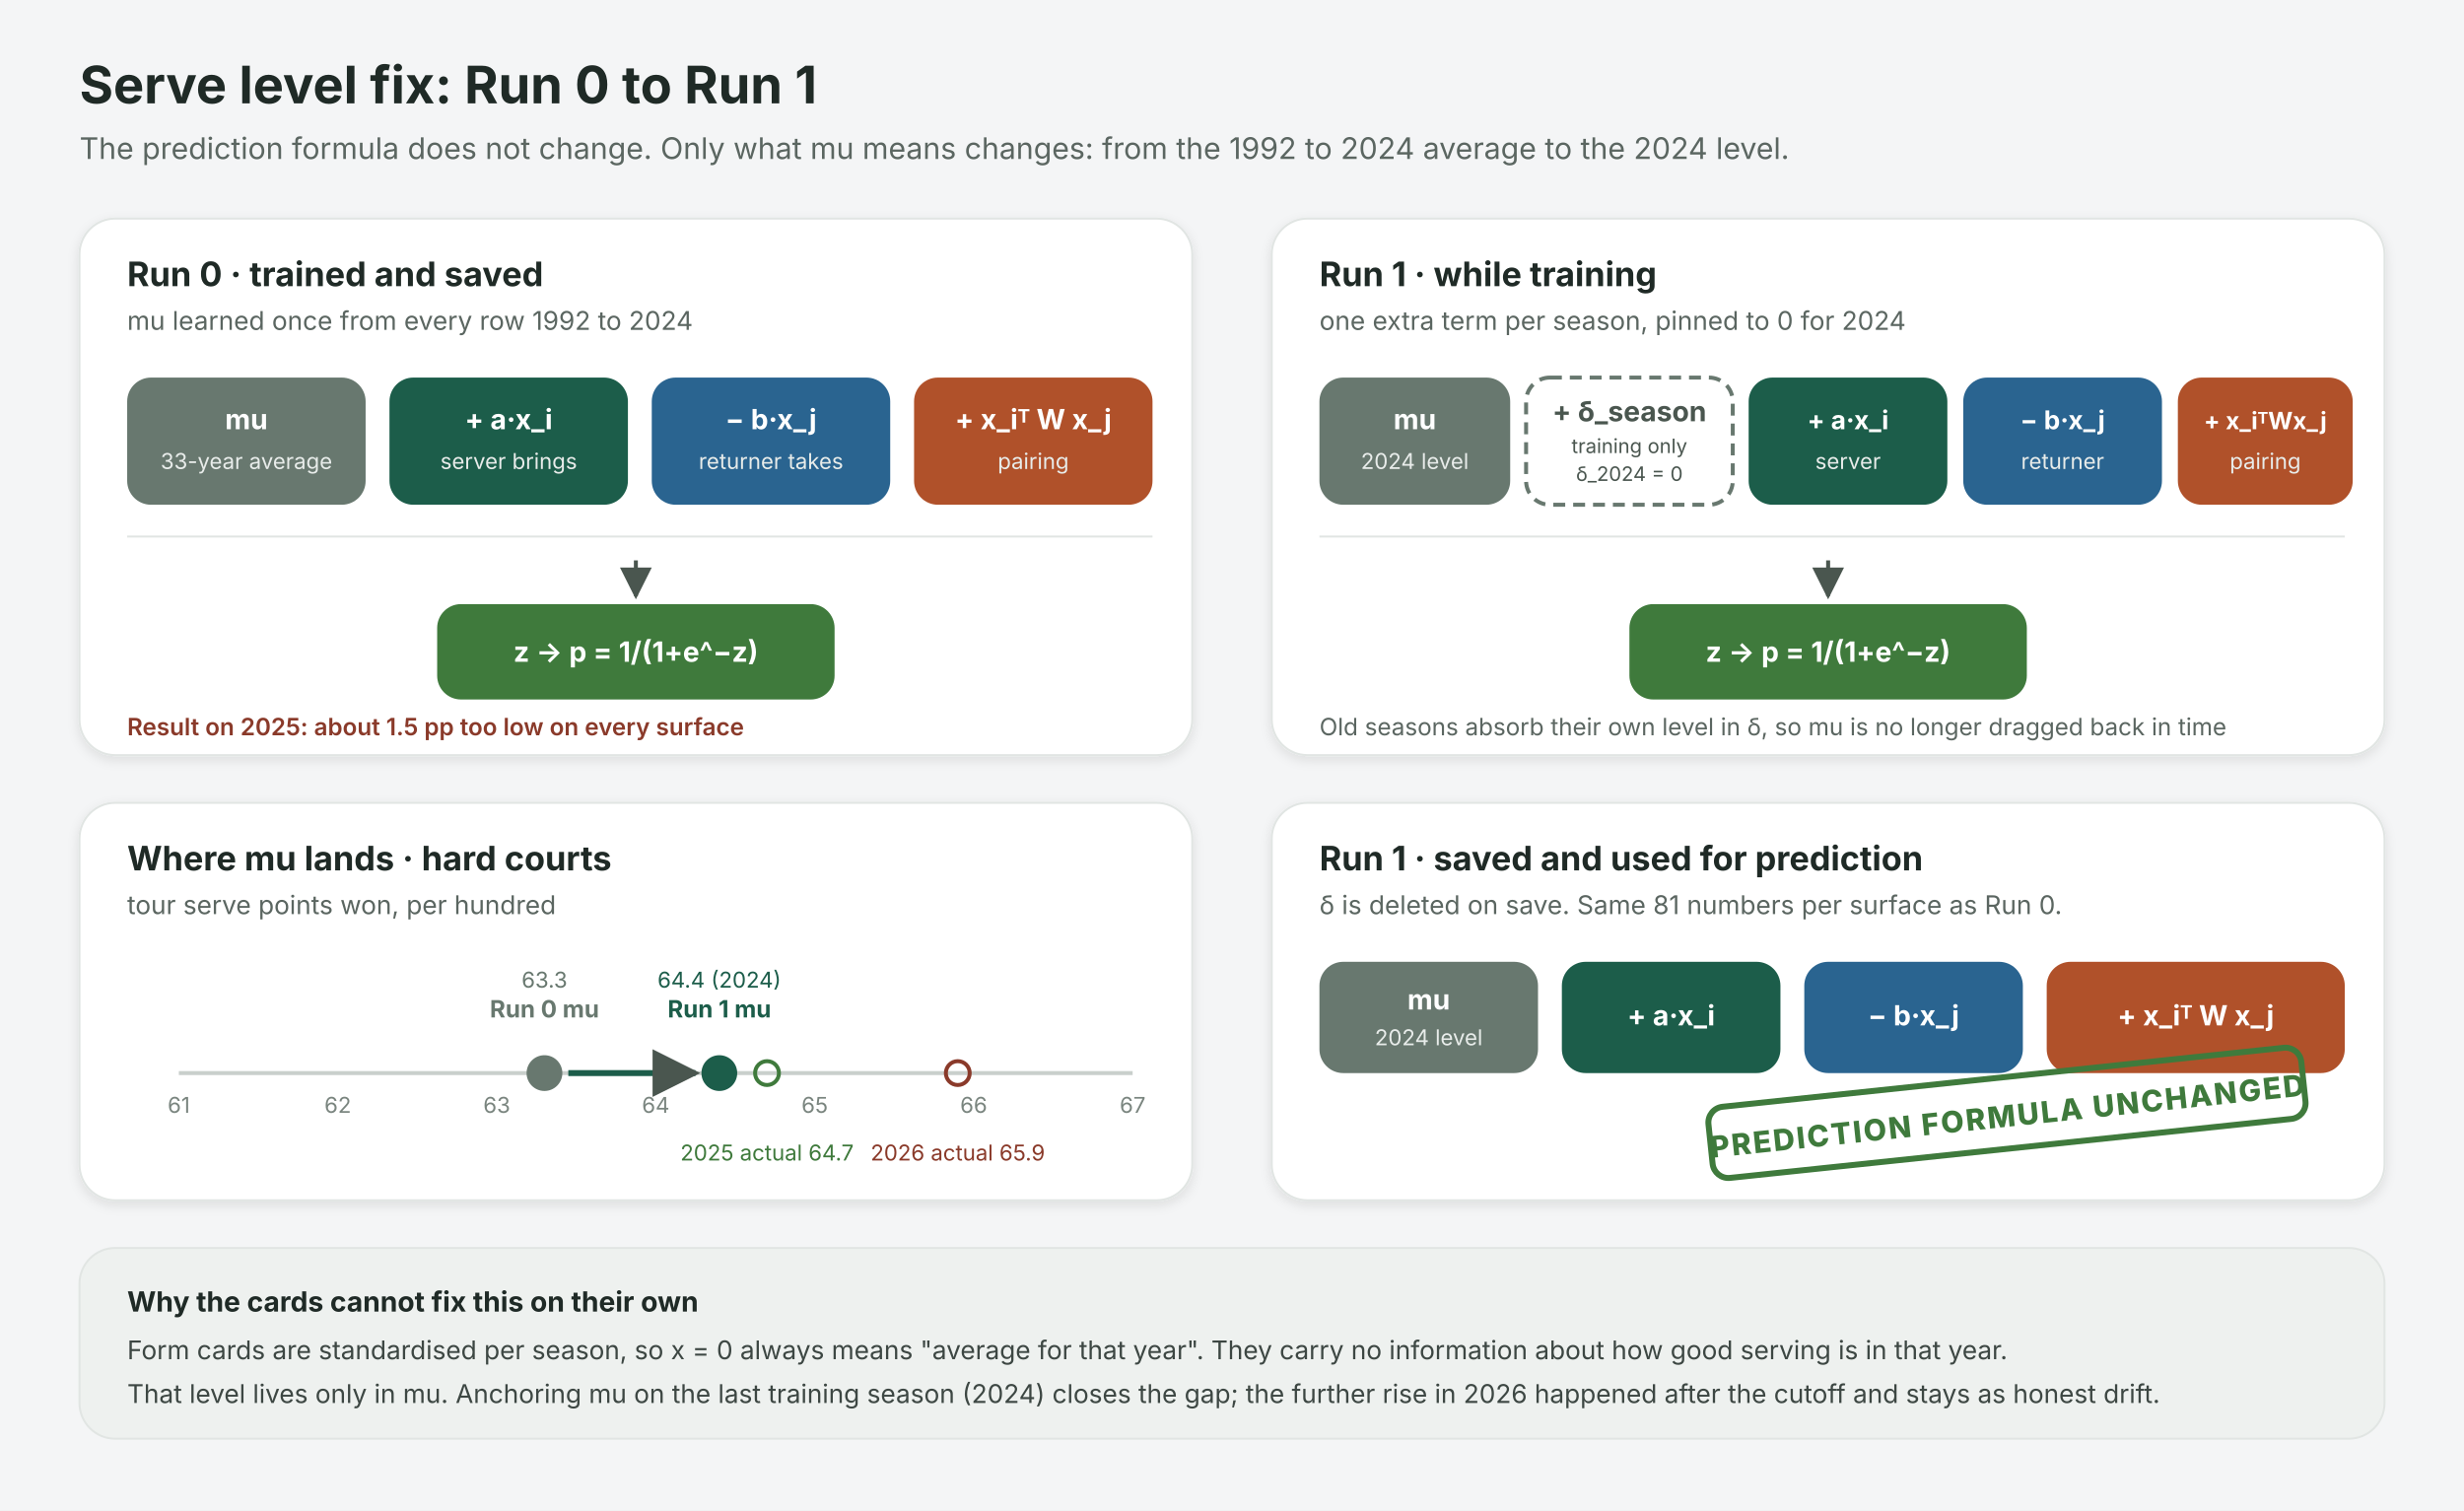
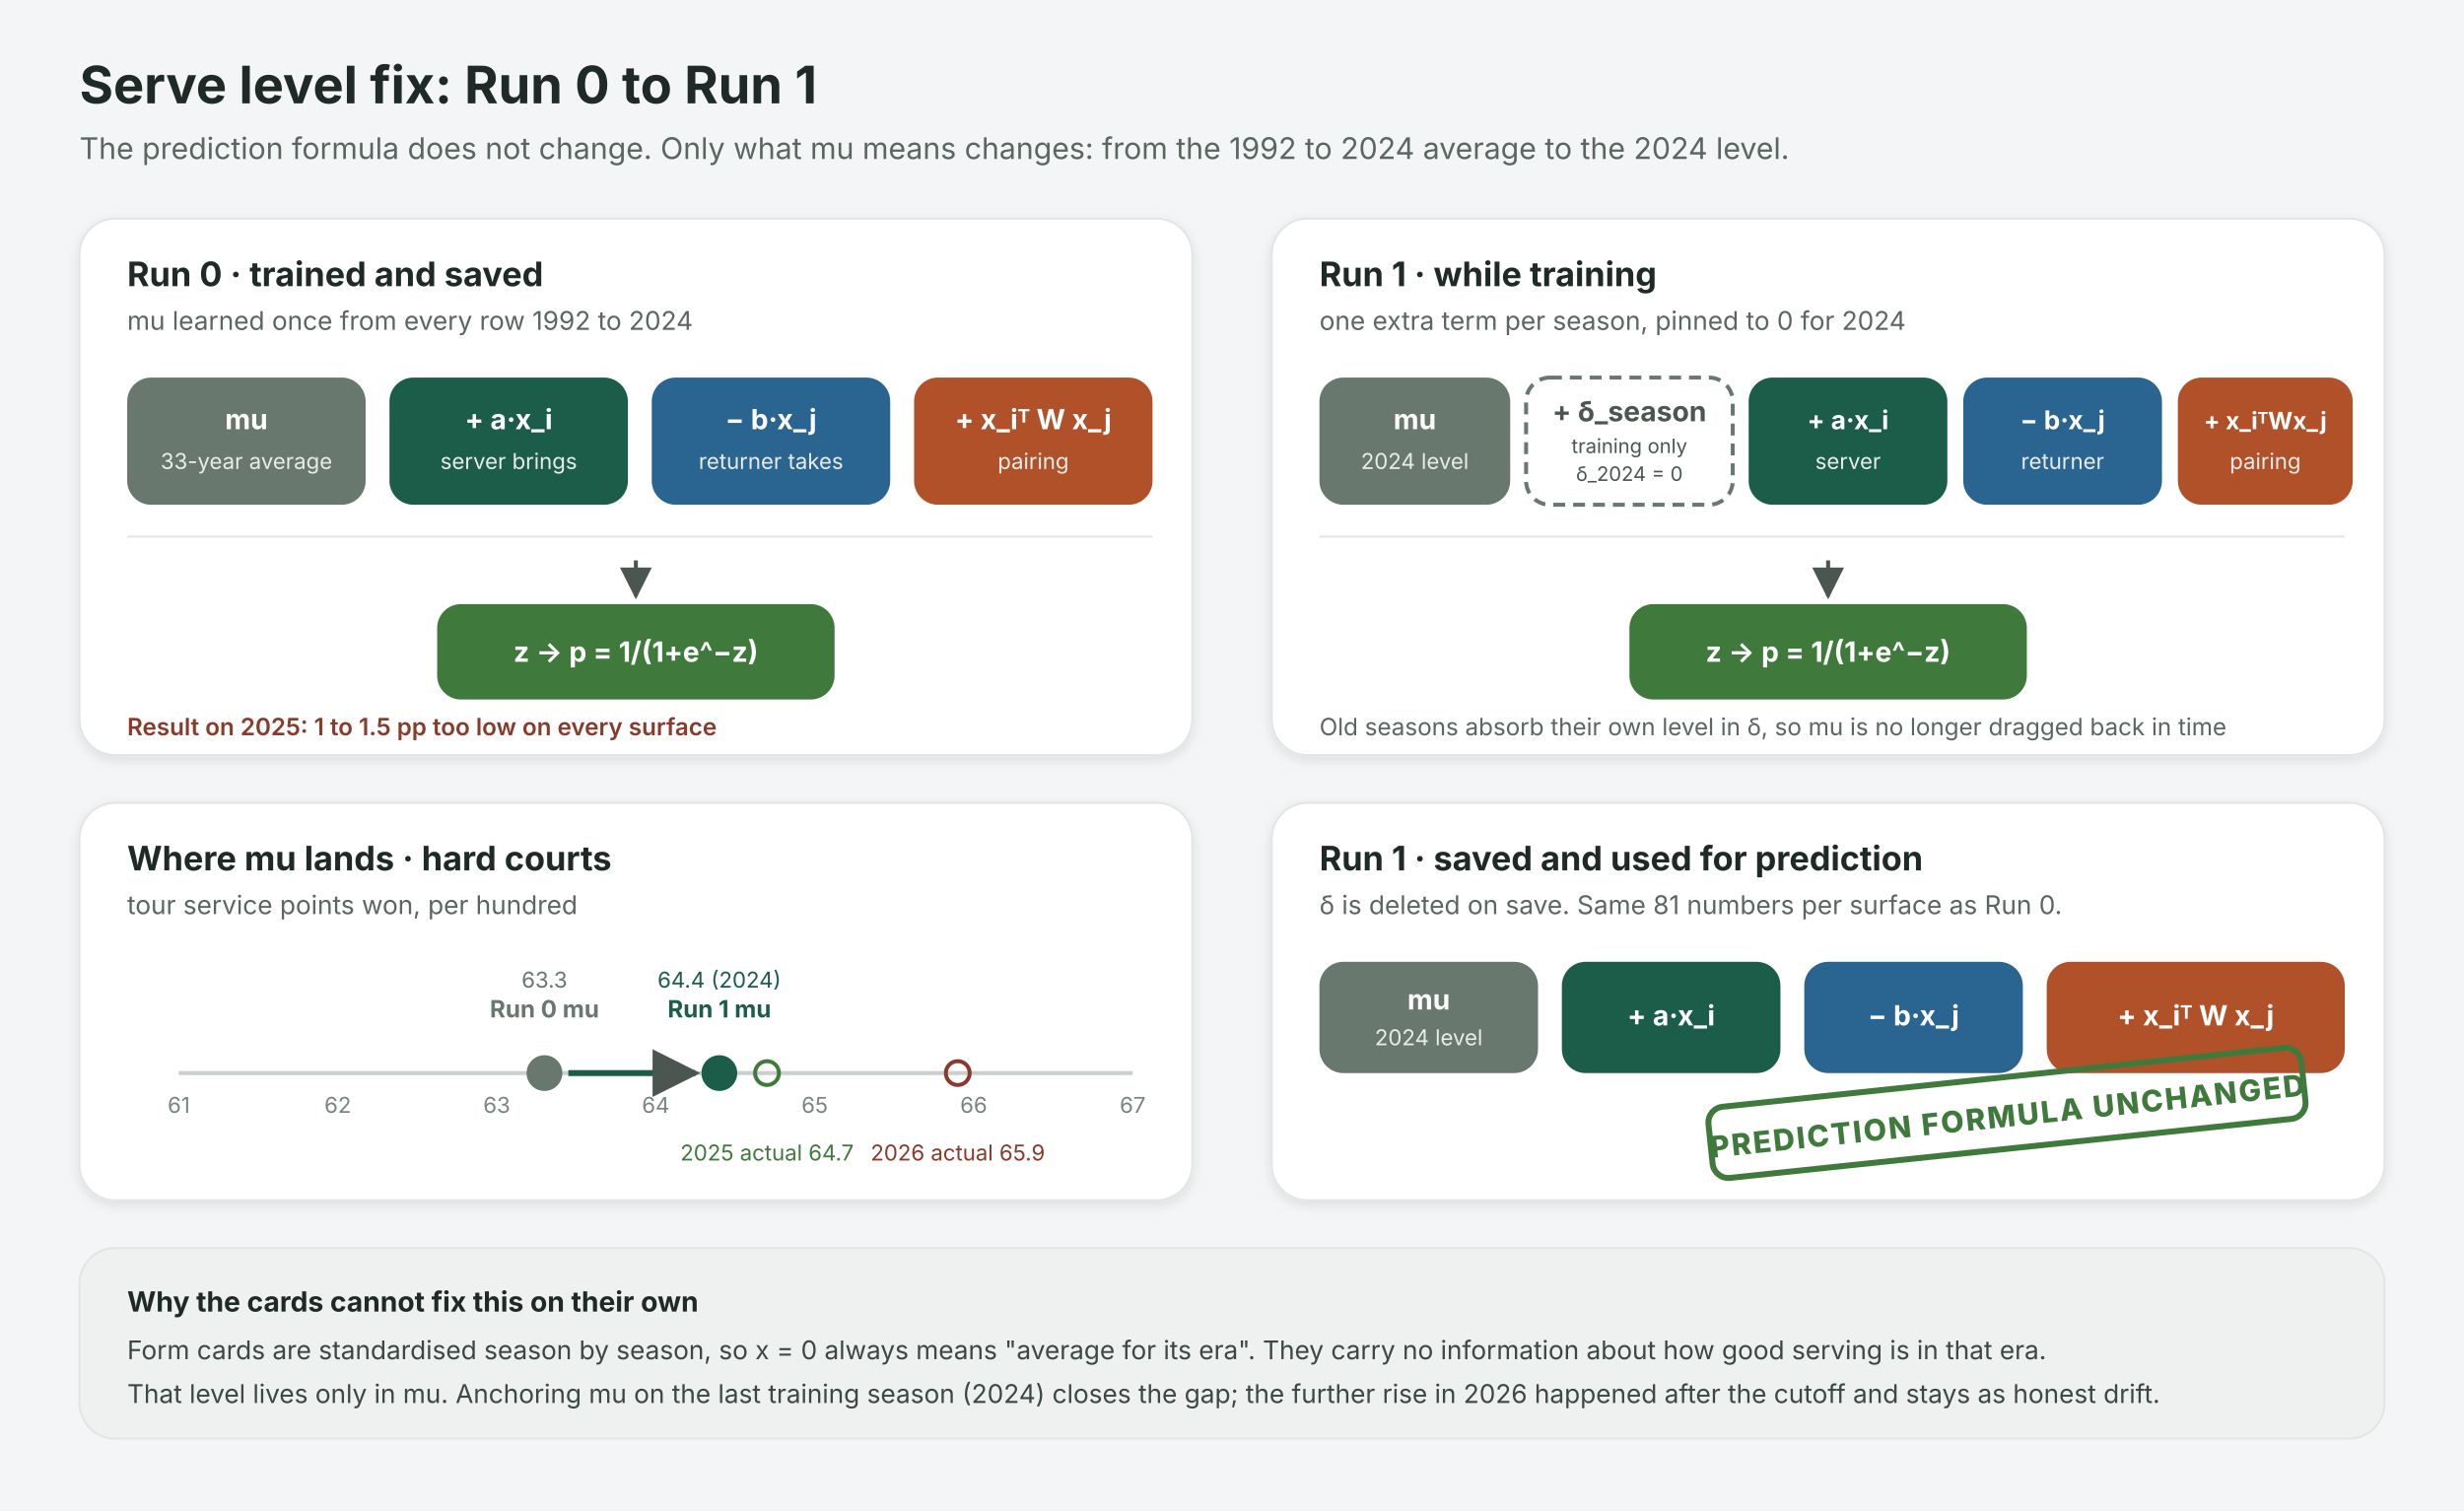
<svg xmlns="http://www.w3.org/2000/svg" width="1240" height="760" viewBox="0 0 1240 760" font-family="Inter, -apple-system, Helvetica, Arial, sans-serif">
  <defs>
    <marker id="arr" viewBox="0 0 10 10" refX="9" refY="5" markerWidth="8" markerHeight="8" orient="auto-start-reverse">
      <path d="M0 0 L10 5 L0 10 z" fill="#4a564f" />
    </marker>
    <filter id="sh" x="-5%" y="-5%" width="110%" height="120%">
      <feDropShadow dx="0" dy="2" stdDeviation="3" flood-color="#000" flood-opacity="0.10" />
    </filter>
  </defs>
  <rect width="1240" height="760" fill="#f4f5f6" />
  <text x="40" y="52" font-size="26" font-weight="700" fill="#1f2a26">Serve level fix: Run 0 to Run 1</text>
  <text x="40" y="80" font-size="15" fill="#5b6661">The prediction formula does not change. Only what mu means changes: from the 1992 to 2024 average to the 2024 level.</text>
  <rect x="40" y="110" width="560" height="270" rx="18" fill="#fff" stroke="#e1e5e3" filter="url(#sh)" />
  <text x="64" y="144" font-size="17" font-weight="700" fill="#1f2a26">Run 0 · trained and saved</text>
  <text x="64" y="166" font-size="13" fill="#5b6661">mu learned once from every row 1992 to 2024</text>
  <rect x="64" y="190" width="120" height="64" rx="12" fill="#68786f" />
  <text x="124" y="216" font-size="14" font-weight="700" fill="#fff" text-anchor="middle">mu</text>
  <text x="124" y="236" font-size="11" fill="#e8ecea" text-anchor="middle">33-year average</text>
  <rect x="196" y="190" width="120" height="64" rx="12" fill="#1c5d4a" />
  <text x="256" y="216" font-size="14" font-weight="700" fill="#fff" text-anchor="middle">+ a·x_i</text>
  <text x="256" y="236" font-size="11" fill="#e8ecea" text-anchor="middle">server brings</text>
  <rect x="328" y="190" width="120" height="64" rx="12" fill="#2a6490" />
  <text x="388" y="216" font-size="14" font-weight="700" fill="#fff" text-anchor="middle">− b·x_j</text>
  <text x="388" y="236" font-size="11" fill="#e8ecea" text-anchor="middle">returner takes</text>
  <rect x="460" y="190" width="120" height="64" rx="12" fill="#b0512a" />
  <text x="520" y="216" font-size="14" font-weight="700" fill="#fff" text-anchor="middle">+ x_iᵀ W x_j</text>
  <text x="520" y="236" font-size="11" fill="#e8ecea" text-anchor="middle">pairing</text>
  <line x1="320" y1="282" x2="320" y2="300" stroke="#4a564f" stroke-width="2" marker-end="url(#arr)" />
  <rect x="220" y="304" width="200" height="48" rx="12" fill="#3f7a3c" />
  <text x="320" y="333" font-size="14" font-weight="700" fill="#fff" text-anchor="middle">z → p = 1/(1+e^−z)</text>
  <line x1="64" y1="270" x2="580" y2="270" stroke="#e1e5e3" stroke-width="1" />
-   <text x="64" y="370" font-size="12" fill="#8a3a2a" font-weight="600">Result on 2025: about 1.5 pp too low on every surface</text>
+   <text x="64" y="370" font-size="12" fill="#8a3a2a" font-weight="600">Result on 2025: 1 to 1.5 pp too low on every surface</text>
  <rect x="640" y="110" width="560" height="270" rx="18" fill="#fff" stroke="#e1e5e3" filter="url(#sh)" />
  <text x="664" y="144" font-size="17" font-weight="700" fill="#1f2a26">Run 1 · while training</text>
  <text x="664" y="166" font-size="13" fill="#5b6661">one extra term per season, pinned to 0 for 2024</text>
  <rect x="664" y="190" width="96" height="64" rx="12" fill="#68786f" />
  <text x="712" y="216" font-size="14" font-weight="700" fill="#fff" text-anchor="middle">mu</text>
  <text x="712" y="236" font-size="11" fill="#e8ecea" text-anchor="middle">2024 level</text>
  <rect x="768" y="190" width="104" height="64" rx="12" fill="#fff" stroke="#68786f" stroke-width="2" stroke-dasharray="6 4" />
  <text x="820" y="212" font-size="14" font-weight="700" fill="#4a564f" text-anchor="middle">+ δ_season</text>
  <text x="820" y="228" font-size="10" fill="#4a564f" text-anchor="middle">training only</text>
  <text x="820" y="242" font-size="10" fill="#4a564f" text-anchor="middle">δ_2024 = 0</text>
  <rect x="880" y="190" width="100" height="64" rx="12" fill="#1c5d4a" />
  <text x="930" y="216" font-size="13" font-weight="700" fill="#fff" text-anchor="middle">+ a·x_i</text>
  <text x="930" y="236" font-size="11" fill="#e8ecea" text-anchor="middle">server</text>
  <rect x="988" y="190" width="100" height="64" rx="12" fill="#2a6490" />
  <text x="1038" y="216" font-size="13" font-weight="700" fill="#fff" text-anchor="middle">− b·x_j</text>
  <text x="1038" y="236" font-size="11" fill="#e8ecea" text-anchor="middle">returner</text>
  <rect x="1096" y="190" width="88" height="64" rx="12" fill="#b0512a" />
  <text x="1140" y="216" font-size="12" font-weight="700" fill="#fff" text-anchor="middle">+ x_iᵀWx_j</text>
  <text x="1140" y="236" font-size="11" fill="#e8ecea" text-anchor="middle">pairing</text>
  <line x1="920" y1="282" x2="920" y2="300" stroke="#4a564f" stroke-width="2" marker-end="url(#arr)" />
  <rect x="820" y="304" width="200" height="48" rx="12" fill="#3f7a3c" />
  <text x="920" y="333" font-size="14" font-weight="700" fill="#fff" text-anchor="middle">z → p = 1/(1+e^−z)</text>
  <line x1="664" y1="270" x2="1180" y2="270" stroke="#e1e5e3" stroke-width="1" />
  <text x="664" y="370" font-size="12" fill="#5b6661">Old seasons absorb their own level in δ, so mu is no longer dragged back in time</text>
  <rect x="640" y="404" width="560" height="200" rx="18" fill="#fff" stroke="#e1e5e3" filter="url(#sh)" />
  <text x="664" y="438" font-size="17" font-weight="700" fill="#1f2a26">Run 1 · saved and used for prediction</text>
  <text x="664" y="460" font-size="13" fill="#5b6661">δ is deleted on save. Same 81 numbers per surface as Run 0.</text>
  <rect x="664" y="484" width="110" height="56" rx="12" fill="#68786f" />
  <text x="719" y="508" font-size="14" font-weight="700" fill="#fff" text-anchor="middle">mu</text>
  <text x="719" y="526" font-size="11" fill="#e8ecea" text-anchor="middle">2024 level</text>
  <rect x="786" y="484" width="110" height="56" rx="12" fill="#1c5d4a" />
  <text x="841" y="516" font-size="14" font-weight="700" fill="#fff" text-anchor="middle">+ a·x_i</text>
  <rect x="908" y="484" width="110" height="56" rx="12" fill="#2a6490" />
  <text x="963" y="516" font-size="14" font-weight="700" fill="#fff" text-anchor="middle">− b·x_j</text>
  <rect x="1030" y="484" width="150" height="56" rx="12" fill="#b0512a" />
  <text x="1105" y="516" font-size="14" font-weight="700" fill="#fff" text-anchor="middle">+ x_iᵀ W x_j</text>
  <g transform="translate(1010 560) rotate(-6)">
    <rect x="-150" y="-18" width="300" height="36" rx="8" fill="none" stroke="#3f7a3c" stroke-width="3" />
    <text x="0" y="7" font-size="15" font-weight="800" fill="#3f7a3c" text-anchor="middle" letter-spacing="1">PREDICTION FORMULA UNCHANGED</text>
  </g>
  <rect x="40" y="404" width="560" height="200" rx="18" fill="#fff" stroke="#e1e5e3" filter="url(#sh)" />
  <text x="64" y="438" font-size="17" font-weight="700" fill="#1f2a26">Where mu lands · hard courts</text>
-   <text x="64" y="460" font-size="13" fill="#5b6661">tour serve points won, per hundred</text>
+   <text x="64" y="460" font-size="13" fill="#5b6661">tour service points won, per hundred</text>
  <line x1="90" y1="540" x2="570" y2="540" stroke="#c9cfcc" stroke-width="2" />
  <g font-size="11" fill="#7a857f" text-anchor="middle">
    <text x="90" y="560">61</text>
    <text x="170" y="560">62</text>
    <text x="250" y="560">63</text>
    <text x="330" y="560">64</text>
    <text x="410" y="560">65</text>
    <text x="490" y="560">66</text>
    <text x="570" y="560">67</text>
  </g>
  <circle cx="274" cy="540" r="9" fill="#68786f" />
  <text x="274" y="512" font-size="12" font-weight="700" fill="#68786f" text-anchor="middle">Run 0 mu</text>
  <text x="274" y="497" font-size="11" fill="#68786f" text-anchor="middle">63.3</text>
  <circle cx="362" cy="540" r="9" fill="#1c5d4a" />
  <text x="362" y="512" font-size="12" font-weight="700" fill="#1c5d4a" text-anchor="middle">Run 1 mu</text>
  <text x="362" y="497" font-size="11" fill="#1c5d4a" text-anchor="middle">64.4 (2024)</text>
  <line x1="286" y1="540" x2="350" y2="540" stroke="#1c5d4a" stroke-width="3" marker-end="url(#arr)" />
  <circle cx="386" cy="540" r="6" fill="none" stroke="#3f7a3c" stroke-width="2" />
  <text x="386" y="584" font-size="11" fill="#3f7a3c" text-anchor="middle">2025 actual 64.7</text>
  <circle cx="482" cy="540" r="6" fill="none" stroke="#8a3a2a" stroke-width="2" />
  <text x="482" y="584" font-size="11" fill="#8a3a2a" text-anchor="middle">2026 actual 65.9</text>
  <rect x="40" y="628" width="1160" height="96" rx="18" fill="#eef1ef" stroke="#e1e5e3" />
  <text x="64" y="660" font-size="14" font-weight="700" fill="#1f2a26">Why the cards cannot fix this on their own</text>
-   <text x="64" y="684" font-size="13" fill="#3d4743">Form cards are standardised per season, so x = 0 always means "average for that year". They carry no information about how good serving is in that year.</text>
+   <text x="64" y="684" font-size="13" fill="#3d4743">Form cards are standardised season by season, so x = 0 always means "average for its era". They carry no information about how good serving is in that era.</text>
  <text x="64" y="706" font-size="13" fill="#3d4743">That level lives only in mu. Anchoring mu on the last training season (2024) closes the gap; the further rise in 2026 happened after the cutoff and stays as honest drift.</text>
</svg>
